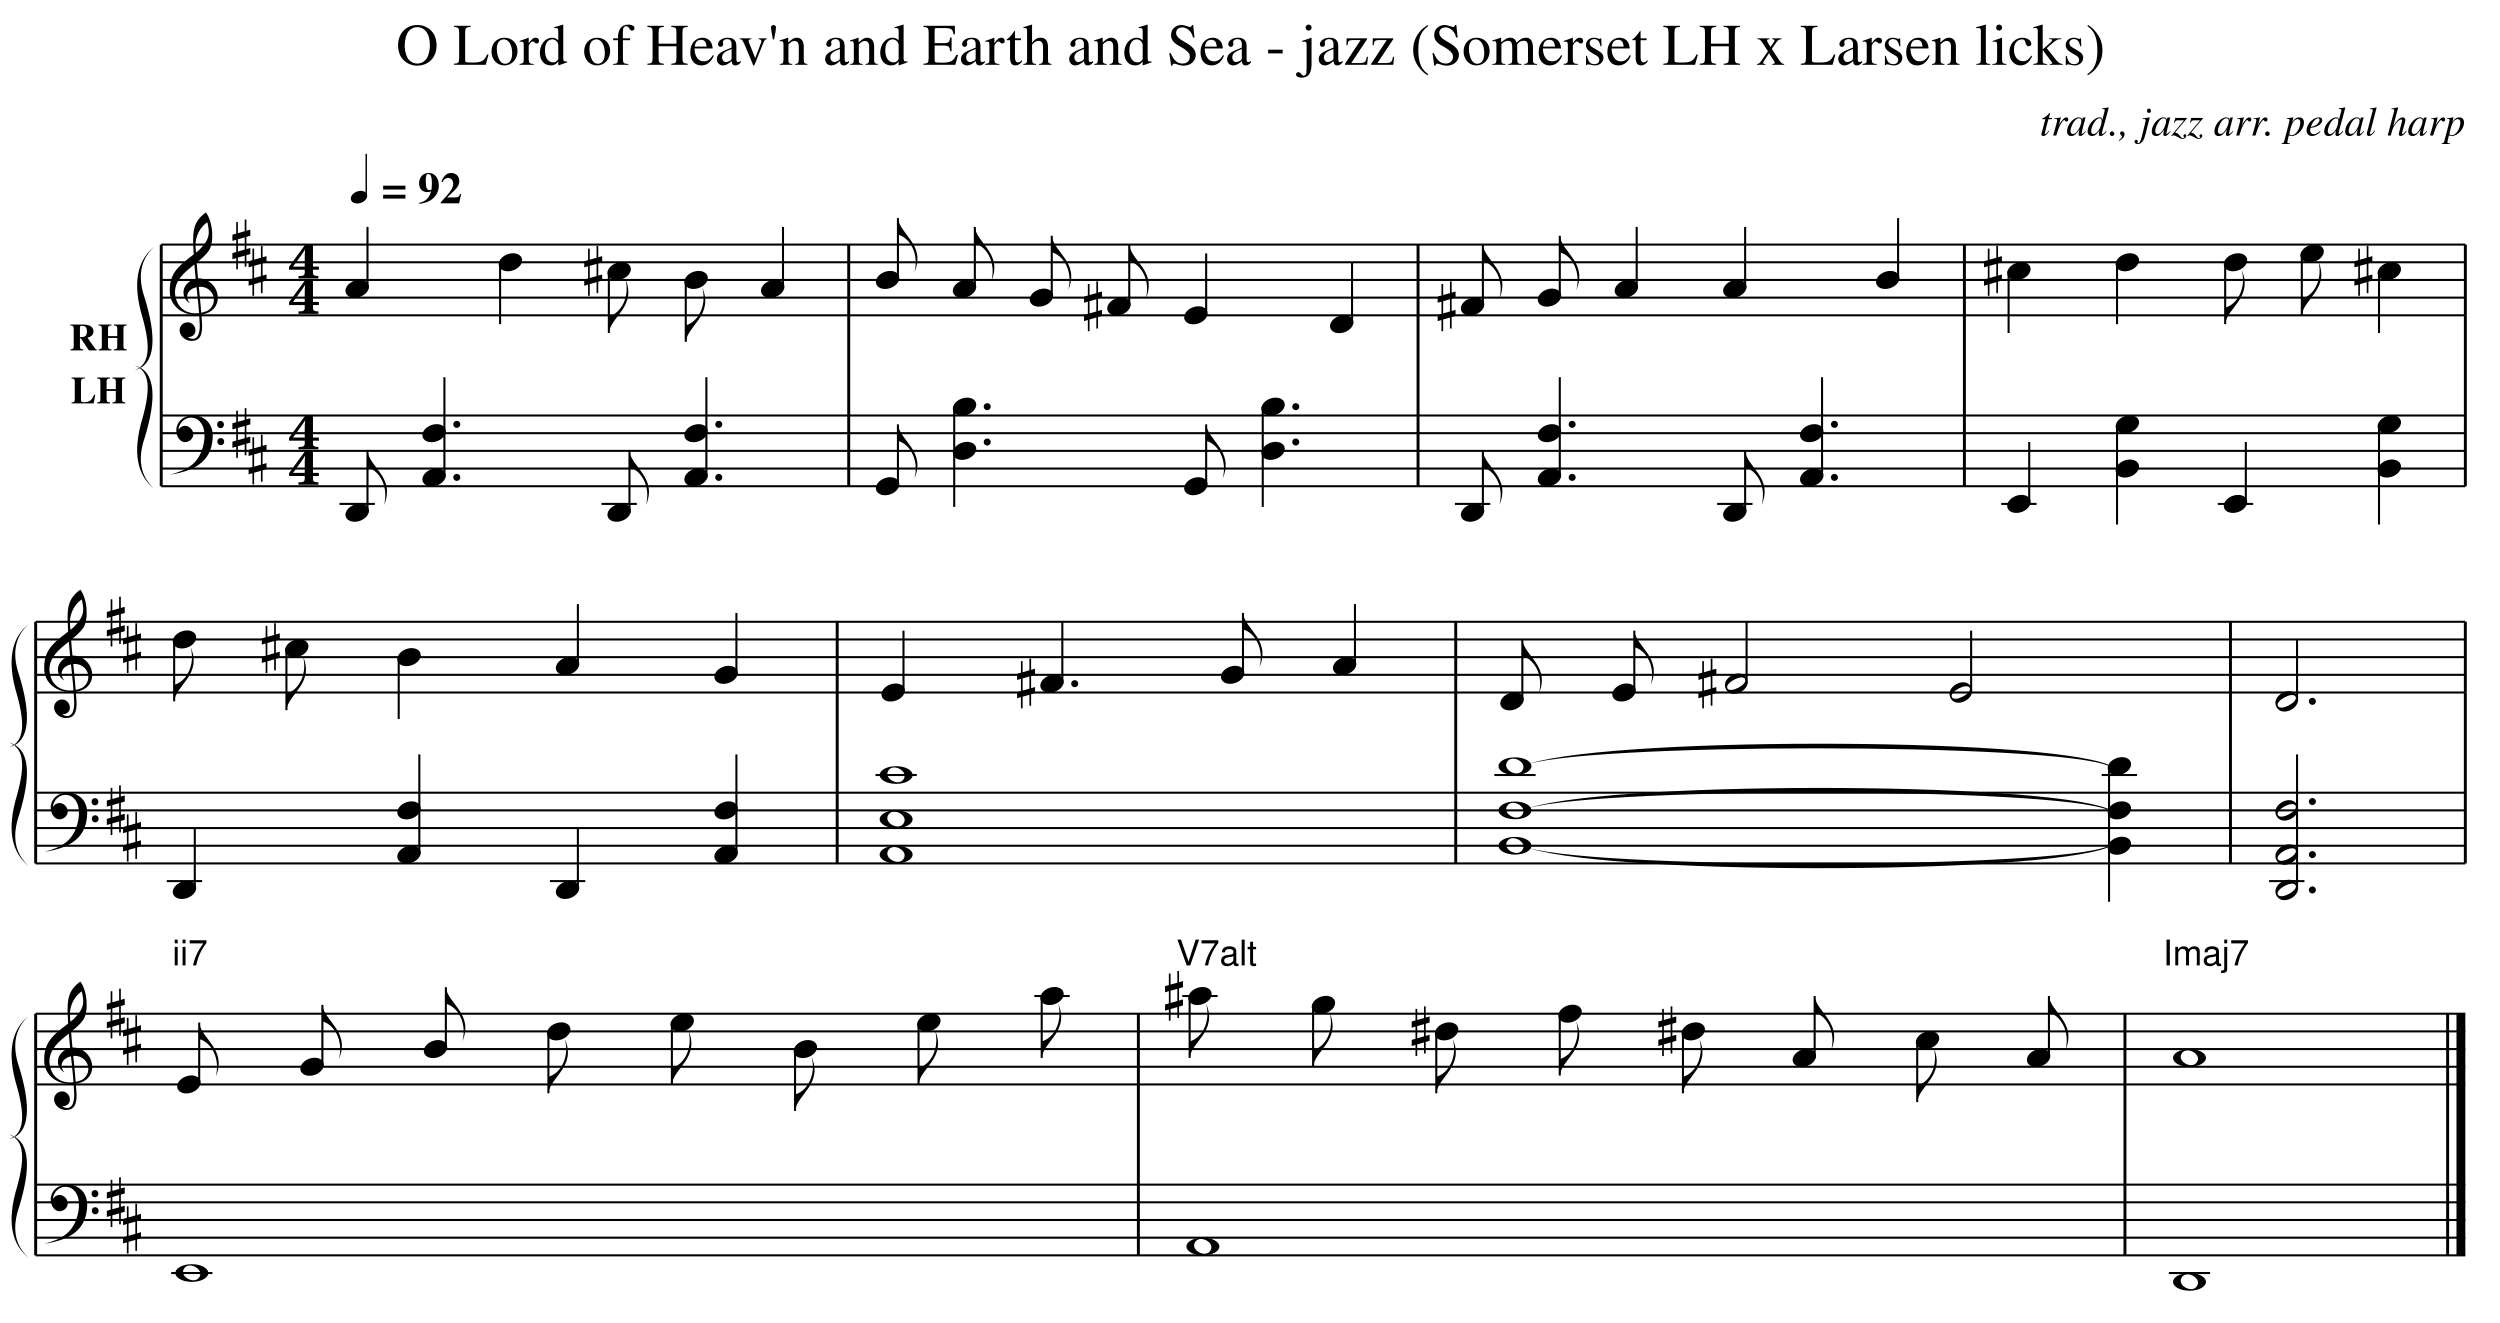
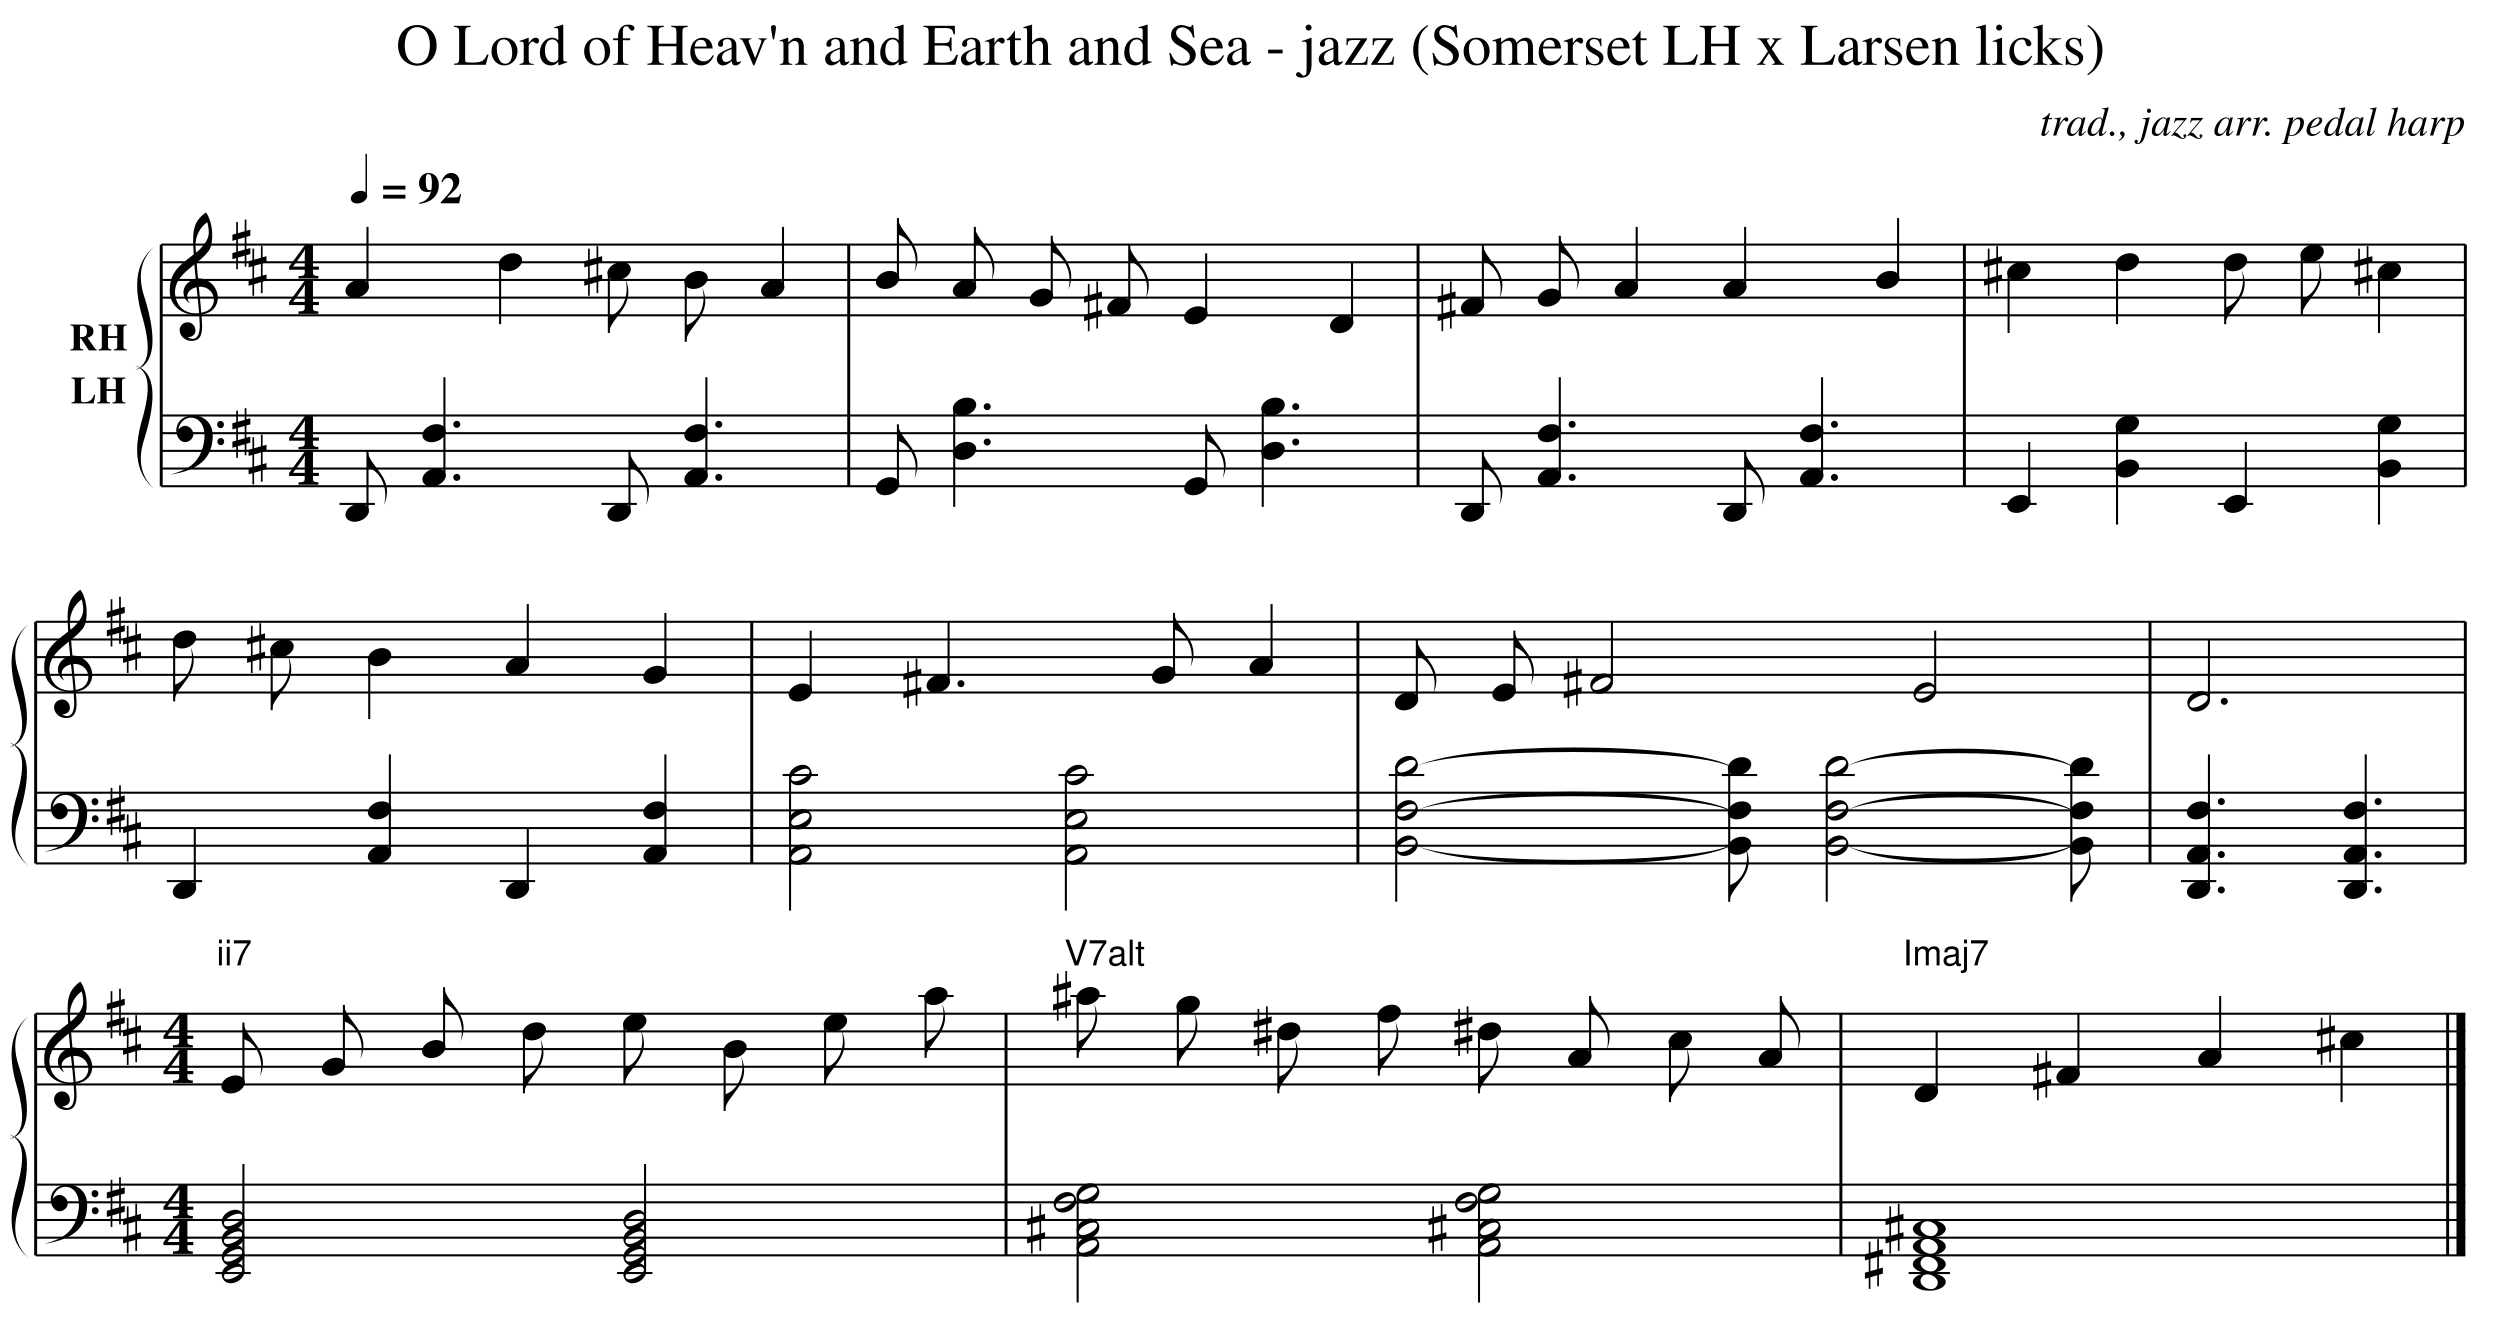
<svg xmlns="http://www.w3.org/2000/svg" xmlns:xlink="http://www.w3.org/1999/xlink" viewBox="0 0 701.60 371.17" version="1.1" color="black" width="701.60px" height="371.17px">
  <style type="text/css">
.fill {fill: currentColor}
.stroke {stroke: currentColor; fill: none}
text{white-space: pre}
</style>
  <g stroke-width="0.70" transform="scale(0.827)">

</g>
  <g stroke-width="0.70" transform="scale(0.827)" style="font:20.00px Times">
    <text x="424.40" y="22.00" text-anchor="middle">O Lord of Heav'n and Earth and Sea  -  jazz (Somerset LH x Larsen licks)</text>
  </g>
  <g stroke-width="0.70" transform="scale(0.827)" style="font:italic 14.00px Times">
    <text x="836.60" y="46.00" text-anchor="end">trad., jazz arr. pedal harp</text>
  </g>
  <g stroke-width="0.70" transform="scale(0.579)" style="font:italic 14.00px Times">
    <defs>
      <ellipse id="hd" rx="4.1" ry="2.9" transform="rotate(-20)" class="fill" />
    </defs>
    <use x="174.01" y="95.57" xlink:href="#hd" />
    <path d="M177.51 95.57v-21.00" class="stroke" />
  </g>
  <g stroke-width="0.70" transform="scale(0.827)" style="font:bold 15.00px Times">
    <text x="129.51" y="69.00">= 92</text>
  </g>
  <g stroke-width="0.70" transform="scale(0.827)" style="font:bold 13.00px Times">
    <text x="33.41" y="118.90" text-anchor="middle">RH</text>
    <text x="33.41" y="136.90" text-anchor="middle">LH</text>
    <path class="stroke" stroke-width="1" d="M54.71 165.00v-82.00" />
    <defs>
      <path id="brace" class="fill" d="m-2.5 101  c-4.5 -4.6 -7.5 -12.2 -4.4 -26.8  3.5 -14.3 3.2 -21.7 -2.1 -24.2  7.4 2.4 7.3 14.2 3.5 29.5  -2.7 9.5 -1.5 16.2 3 21.5  M-2.5 1c-4.5 4.6 -7.5 12.2 -4.4 26.8  c3.5 14.3 3.2 21.7 -2.1 24.2  7.4 -2.4 7.3 -14.2 3.5 -29.5  -2.7 -9.5 -1.5 -16.2 3 -21.5" />
    </defs>
    <g transform="translate(54.71,83.00) scale(1,0.82)">
      <use xlink:href="#brace" />
    </g>
    <path class="stroke" stroke-width="1" d="M288.01 107.00v-24.00" />
    <path class="stroke" stroke-width="1" d="M288.01 165.00v-58.00" />
    <path class="stroke" stroke-width="1" d="M481.21 107.00v-24.00" />
    <path class="stroke" stroke-width="1" d="M481.21 165.00v-58.00" />
    <path class="stroke" stroke-width="1" d="M666.61 107.00v-24.00" />
    <path class="stroke" stroke-width="1" d="M666.61 165.00v-58.00" />
    <path class="stroke" stroke-width="1" d="M836.61 107.00v-24.00" />
    <path class="stroke" stroke-width="1" d="M836.61 165.00v-58.00" />
    <path d="m54.71 107.00  h781.90  M54.71 101.00  h781.90  M54.71 95.00  h781.90  M54.71 89.00  h781.90  M54.71 83.00  h781.90  " class="stroke" />
    <path d="m54.71 165.00  h781.90  M54.71 159.00  h781.90  M54.71 153.00  h781.90  M54.71 147.00  h781.90  M54.71 141.00  h781.90  " class="stroke" />
    <defs>
      <path id="utclef" class="fill" d="m-50 -90  c-72 -41 -72 -158 52 -188  150 -10 220 188 90 256  -114 52 -275 0 -293 -136  -15 -181 93 -229 220 -334  88 -87 79 -133 62 -210  -51 33 -94 105 -89 186  17 267 36 374 49 574  6 96 -19 134 -77 135  -80 1 -126 -93 -61 -133  85 -41 133 101 31 105  23 17 92 37 90 -92  -10 -223 -39 -342 -50 -617  0 -90 0 -162 96 -232  56 72 63 230 22 289  -74 106 -257 168 -255 316  9 153 148 185 252 133  86 -65 29 -192 -80 -176  -71 12 -105 67 -59 124" />
      <use id="tclef" transform="translate(0,6) scale(0.045)" xlink:href="#utclef" />
    </defs>
    <use x="66.71" y="101.00" xlink:href="#tclef" />
    <defs>
      <path id="usharp" class="fill" d="  m136 -702  v890  h32  v-890  m128 840  h32  v-888  h-32  m-232 286  v116  l338 -96  v-116  m-338 442  v116  l338 -98  v-114" />
      <use id="sh0" transform="translate(-4,5) scale(0.018)" xlink:href="#usharp" />
    </defs>
    <use x="81.71" y="83.00" xlink:href="#sh0" />
    <use x="87.21" y="92.00" xlink:href="#sh0" />
    <g style="font:bold 16px serif" transform="translate(103.21,106.50) scale(1.2,1)">
      <text text-anchor="middle">4</text>
      <text y="-12" text-anchor="middle">4</text>
    </g>
    <use x="121.21" y="98.00" xlink:href="#hd" />
    <path d="M124.71 98.00v-21.00" class="stroke" />
    <use x="173.21" y="89.00" xlink:href="#hd" />
    <path d="M169.71 89.00v21.00" class="stroke" />
    <use x="210.11" y="92.00" xlink:href="#hd" />
    <use x="201.11" y="92.00" xlink:href="#sh0" />
    <path d="M206.61 92.00v21.00" class="stroke" />
    <path class="fill" d="M206.61 113.00c0.6 -5.6 9.6 -9 5.6 -18.4  1.6 6 -1.3 11.6 -5.6 12.8 " />
    <use x="236.21" y="95.00" xlink:href="#hd" />
    <path d="M232.71 95.00v21.00" class="stroke" />
    <path class="fill" d="M232.71 116.00c0.6 -5.6 9.6 -9 5.6 -18.4  1.6 6 -1.3 11.6 -5.6 12.8 " />
    <use x="262.21" y="98.00" xlink:href="#hd" />
    <path d="M265.71 98.00v-21.00" class="stroke" />
    <use x="301.21" y="95.00" xlink:href="#hd" />
    <path d="M304.71 95.00v-21.00" class="stroke" />
    <path class="fill" d="M304.71 74.00c0.6 5.6 9.6 9 5.6 18.4  1.6 -6 -1.3 -11.6 -5.6 -12.8 " />
    <use x="327.31" y="98.00" xlink:href="#hd" />
    <path d="M330.81 98.00v-21.00" class="stroke" />
    <path class="fill" d="M330.81 77.00c0.6 5.6 9.6 9 5.6 18.4  1.6 -6 -1.3 -11.6 -5.6 -12.8 " />
    <use x="353.41" y="101.00" xlink:href="#hd" />
    <path d="M356.91 101.00v-21.00" class="stroke" />
    <path class="fill" d="M356.91 80.00c0.6 5.6 9.6 9 5.6 18.4  1.6 -6 -1.3 -11.6 -5.6 -12.8 " />
    <use x="379.71" y="104.00" xlink:href="#hd" />
    <use x="370.71" y="104.00" xlink:href="#sh0" />
    <path d="M383.21 104.00v-21.00" class="stroke" />
    <path class="fill" d="M383.21 83.00c0.6 5.6 9.6 9 5.6 18.4  1.6 -6 -1.3 -11.6 -5.6 -12.8 " />
    <use x="405.81" y="107.00" xlink:href="#hd" />
    <path d="M409.31 107.00v-21.00" class="stroke" />
    <use x="455.31" y="110.00" xlink:href="#hd" />
    <path d="M458.81 110.00v-21.00" class="stroke" />
    <use x="499.71" y="104.00" xlink:href="#hd" />
    <use x="490.71" y="104.00" xlink:href="#sh0" />
    <path d="M503.21 104.00v-21.00" class="stroke" />
    <path class="fill" d="M503.21 83.00c0.6 5.6 9.6 9 5.6 18.4  1.6 -6 -1.3 -11.6 -5.6 -12.8 " />
    <use x="525.81" y="101.00" xlink:href="#hd" />
    <path d="M529.31 101.00v-21.00" class="stroke" />
    <path class="fill" d="M529.31 80.00c0.6 5.6 9.6 9 5.6 18.4  1.6 -6 -1.3 -11.6 -5.6 -12.8 " />
    <use x="551.91" y="98.00" xlink:href="#hd" />
    <path d="M555.41 98.00v-21.00" class="stroke" />
    <use x="588.71" y="98.00" xlink:href="#hd" />
    <path d="M592.21 98.00v-21.00" class="stroke" />
    <use x="640.61" y="95.00" xlink:href="#hd" />
    <path d="M644.11 95.00v-21.00" class="stroke" />
    <use x="685.11" y="92.00" xlink:href="#hd" />
    <use x="676.11" y="92.00" xlink:href="#sh0" />
    <path d="M681.61 92.00v21.00" class="stroke" />
    <use x="721.91" y="89.00" xlink:href="#hd" />
    <path d="M718.41 89.00v21.00" class="stroke" />
    <use x="758.61" y="89.00" xlink:href="#hd" />
    <path d="M755.11 89.00v21.00" class="stroke" />
    <path class="fill" d="M755.11 110.00c0.6 -5.6 9.6 -9 5.6 -18.4  1.6 6 -1.3 11.6 -5.6 12.8 " />
    <use x="784.61" y="86.00" xlink:href="#hd" />
    <path d="M781.11 86.00v21.00" class="stroke" />
    <path class="fill" d="M781.11 107.00c0.6 -5.6 9.6 -9 5.6 -18.4  1.6 6 -1.3 11.6 -5.6 12.8 " />
    <use x="810.81" y="92.00" xlink:href="#hd" />
    <use x="801.81" y="92.00" xlink:href="#sh0" />
    <path d="M807.31 92.00v21.00" class="stroke" />
    <defs>
      <path id="ubclef" class="fill" d="m-200 -87  c124 -35 222 -78 254 -236  43 -228 -167 -246 -192 -103  59 -80 157 22 92 78  -62 47 -115 -22 -106 -88  21 -141 270 -136 274 52  -1 175 -106 264 -322 297  m357 -250  c0 -36 51 -34 51 0  0 37 -51 36 -51 0  m-2 -129  c0 -36 51 -34 51 0  0 38 -51 37 -51 0" />
      <use id="bclef" transform="translate(0,18) scale(0.045)" xlink:href="#ubclef" />
    </defs>
    <use x="66.71" y="147.00" xlink:href="#bclef" />
    <use x="81.71" y="147.00" xlink:href="#sh0" />
    <use x="87.21" y="156.00" xlink:href="#sh0" />
    <g style="font:bold 16px serif" transform="translate(103.21,164.50) scale(1.2,1)">
      <text text-anchor="middle">4</text>
      <text y="-12" text-anchor="middle">4</text>
    </g>
    <defs>
      <path id="hl" class="stroke" d="m-6 0h12" />
    </defs>
    <use x="121.21" y="171.00" xlink:href="#hl" />
    <use x="121.21" y="174.00" xlink:href="#hd" />
    <path d="M124.71 174.00v-21.00" class="stroke" />
    <path class="fill" d="M124.71 153.00c0.6 5.6 9.6 9 5.6 18.4  1.6 -6 -1.3 -11.6 -5.6 -12.8 " />
    <use x="147.31" y="162.00" xlink:href="#hd" />
    <circle class="fill" cx="155.01" cy="162.00" r="1.2" />
    <path d="M150.81 162.00v-34.00" class="stroke" />
    <use x="147.31" y="147.00" xlink:href="#hd" />
    <circle class="fill" cx="155.01" cy="144.00" r="1.2" />
    <use x="210.11" y="171.00" xlink:href="#hl" />
    <use x="210.11" y="174.00" xlink:href="#hd" />
    <path d="M213.61 174.00v-21.00" class="stroke" />
    <path class="fill" d="M213.61 153.00c0.6 5.6 9.6 9 5.6 18.4  1.6 -6 -1.3 -11.6 -5.6 -12.8 " />
    <use x="236.21" y="162.00" xlink:href="#hd" />
    <circle class="fill" cx="243.91" cy="162.00" r="1.2" />
    <path d="M239.71 162.00v-34.00" class="stroke" />
    <use x="236.21" y="147.00" xlink:href="#hd" />
    <circle class="fill" cx="243.91" cy="144.00" r="1.2" />
    <use x="301.21" y="165.00" xlink:href="#hd" />
    <path d="M304.71 165.00v-21.00" class="stroke" />
    <path class="fill" d="M304.71 144.00c0.6 5.6 9.6 9 5.6 18.4  1.6 -6 -1.3 -11.6 -5.6 -12.8 " />
    <use x="327.31" y="138.00" xlink:href="#hd" />
    <circle class="fill" cx="335.01" cy="138.00" r="1.2" />
    <path d="M323.81 138.00v34.00" class="stroke" />
    <use x="327.31" y="153.00" xlink:href="#hd" />
    <circle class="fill" cx="335.01" cy="150.00" r="1.2" />
    <use x="405.81" y="165.00" xlink:href="#hd" />
    <path d="M409.31 165.00v-21.00" class="stroke" />
    <path class="fill" d="M409.31 144.00c0.6 5.6 9.6 9 5.6 18.4  1.6 -6 -1.3 -11.6 -5.6 -12.8 " />
    <use x="432.01" y="138.00" xlink:href="#hd" />
    <circle class="fill" cx="439.71" cy="138.00" r="1.2" />
    <path d="M428.51 138.00v34.00" class="stroke" />
    <use x="432.01" y="153.00" xlink:href="#hd" />
    <circle class="fill" cx="439.71" cy="150.00" r="1.2" />
    <use x="499.71" y="171.00" xlink:href="#hl" />
    <use x="499.71" y="174.00" xlink:href="#hd" />
    <path d="M503.21 174.00v-21.00" class="stroke" />
    <path class="fill" d="M503.21 153.00c0.6 5.6 9.6 9 5.6 18.4  1.6 -6 -1.3 -11.6 -5.6 -12.8 " />
    <use x="525.81" y="162.00" xlink:href="#hd" />
    <circle class="fill" cx="533.51" cy="162.00" r="1.2" />
    <path d="M529.31 162.00v-34.00" class="stroke" />
    <use x="525.81" y="147.00" xlink:href="#hd" />
    <circle class="fill" cx="533.51" cy="144.00" r="1.2" />
    <use x="588.71" y="171.00" xlink:href="#hl" />
    <use x="588.71" y="174.00" xlink:href="#hd" />
    <path d="M592.21 174.00v-21.00" class="stroke" />
    <path class="fill" d="M592.21 153.00c0.6 5.6 9.6 9 5.6 18.4  1.6 -6 -1.3 -11.6 -5.6 -12.8 " />
    <use x="614.81" y="162.00" xlink:href="#hd" />
    <circle class="fill" cx="622.51" cy="162.00" r="1.2" />
    <path d="M618.31 162.00v-34.00" class="stroke" />
    <use x="614.81" y="147.00" xlink:href="#hd" />
    <circle class="fill" cx="622.51" cy="144.00" r="1.2" />
    <use x="685.11" y="171.00" xlink:href="#hl" />
    <use x="685.11" y="171.00" xlink:href="#hd" />
    <path d="M688.61 171.00v-21.00" class="stroke" />
    <use x="721.91" y="144.00" xlink:href="#hd" />
    <path d="M718.41 144.00v34.00" class="stroke" />
    <use x="721.91" y="159.00" xlink:href="#hd" />
    <use x="758.61" y="171.00" xlink:href="#hl" />
    <use x="758.61" y="171.00" xlink:href="#hd" />
    <path d="M762.11 171.00v-21.00" class="stroke" />
    <use x="810.81" y="144.00" xlink:href="#hd" />
    <path d="M807.31 144.00v34.00" class="stroke" />
    <use x="810.81" y="159.00" xlink:href="#hd" />
  </g>
  <g stroke-width="0.70" transform="scale(0.827)" style="font:bold 13.00px Times">
    <path class="stroke" stroke-width="1" d="M12.10 293.00v-82.00" />
    <g transform="translate(12.10,211.00) scale(1,0.82)">
      <use xlink:href="#brace" />
    </g>
-     <path class="stroke" stroke-width="1" d="M284.10 235.00v-24.00" />
-     <path class="stroke" stroke-width="1" d="M284.10 293.00v-58.00" />
-     <path class="stroke" stroke-width="1" d="M494.00 235.00v-24.00" />
-     <path class="stroke" stroke-width="1" d="M494.00 293.00v-58.00" />
-     <path class="stroke" stroke-width="1" d="M756.90 235.00v-24.00" />
-     <path class="stroke" stroke-width="1" d="M756.90 293.00v-58.00" />
+     <path class="stroke" stroke-width="1" d="M255.10 235.00v-24.00" />
+     <path class="stroke" stroke-width="1" d="M255.10 293.00v-58.00" />
+     <path class="stroke" stroke-width="1" d="M460.80 235.00v-24.00" />
+     <path class="stroke" stroke-width="1" d="M460.80 293.00v-58.00" />
+     <path class="stroke" stroke-width="1" d="M729.60 235.00v-24.00" />
+     <path class="stroke" stroke-width="1" d="M729.60 293.00v-58.00" />
    <path class="stroke" stroke-width="1" d="M836.60 235.00v-24.00" />
    <path class="stroke" stroke-width="1" d="M836.60 293.00v-58.00" />
    <path d="m12.10 235.00  h824.50  M12.10 229.00  h824.50  M12.10 223.00  h824.50  M12.10 217.00  h824.50  M12.10 211.00  h824.50  " class="stroke" />
    <path d="m12.10 293.00  h824.50  M12.10 287.00  h824.50  M12.10 281.00  h824.50  M12.10 275.00  h824.50  M12.10 269.00  h824.50  " class="stroke" />
    <use x="24.10" y="229.00" xlink:href="#tclef" />
    <use x="39.10" y="211.00" xlink:href="#sh0" />
    <use x="44.60" y="220.00" xlink:href="#sh0" />
    <use x="62.60" y="217.00" xlink:href="#hd" />
    <path d="M59.10 217.00v21.00" class="stroke" />
    <path class="fill" d="M59.10 238.00c0.6 -5.6 9.6 -9 5.6 -18.4  1.6 6 -1.3 11.6 -5.6 12.8 " />
-     <use x="100.70" y="220.00" xlink:href="#hd" />
-     <use x="91.70" y="220.00" xlink:href="#sh0" />
-     <path d="M97.20 220.00v21.00" class="stroke" />
-     <path class="fill" d="M97.20 241.00c0.6 -5.6 9.6 -9 5.6 -18.4  1.6 6 -1.3 11.6 -5.6 12.8 " />
-     <use x="138.80" y="223.00" xlink:href="#hd" />
-     <path d="M135.30 223.00v21.00" class="stroke" />
-     <use x="192.60" y="226.00" xlink:href="#hd" />
-     <path d="M196.10 226.00v-21.00" class="stroke" />
-     <use x="246.40" y="229.00" xlink:href="#hd" />
-     <path d="M249.90 229.00v-21.00" class="stroke" />
-     <use x="303.10" y="235.00" xlink:href="#hd" />
-     <path d="M306.60 235.00v-21.00" class="stroke" />
-     <use x="357.00" y="232.00" xlink:href="#hd" />
-     <circle class="fill" cx="364.70" cy="232.00" r="1.2" />
-     <use x="348.00" y="232.00" xlink:href="#sh0" />
-     <path d="M360.50 232.00v-21.00" class="stroke" />
-     <use x="418.30" y="229.00" xlink:href="#hd" />
-     <path d="M421.80 229.00v-21.00" class="stroke" />
-     <path class="fill" d="M421.80 208.00c0.6 5.6 9.6 9 5.6 18.4  1.6 -6 -1.3 -11.6 -5.6 -12.8 " />
-     <use x="456.30" y="226.00" xlink:href="#hd" />
-     <path d="M459.80 226.00v-21.00" class="stroke" />
-     <use x="513.10" y="238.00" xlink:href="#hd" />
-     <path d="M516.60 238.00v-21.00" class="stroke" />
-     <path class="fill" d="M516.60 217.00c0.6 5.6 9.6 9 5.6 18.4  1.6 -6 -1.3 -11.6 -5.6 -12.8 " />
-     <use x="551.10" y="235.00" xlink:href="#hd" />
-     <path d="M554.60 235.00v-21.00" class="stroke" />
-     <path class="fill" d="M554.60 214.00c0.6 5.6 9.6 9 5.6 18.4  1.6 -6 -1.3 -11.6 -5.6 -12.8 " />
+     <use x="95.70" y="220.00" xlink:href="#hd" />
+     <use x="86.70" y="220.00" xlink:href="#sh0" />
+     <path d="M92.20 220.00v21.00" class="stroke" />
+     <path class="fill" d="M92.20 241.00c0.6 -5.6 9.6 -9 5.6 -18.4  1.6 6 -1.3 11.6 -5.6 12.8 " />
+     <use x="128.80" y="223.00" xlink:href="#hd" />
+     <path d="M125.30 223.00v21.00" class="stroke" />
+     <use x="175.60" y="226.00" xlink:href="#hd" />
+     <path d="M179.10 226.00v-21.00" class="stroke" />
+     <use x="222.30" y="229.00" xlink:href="#hd" />
+     <path d="M225.80 229.00v-21.00" class="stroke" />
+     <use x="271.60" y="235.00" xlink:href="#hd" />
+     <path d="M275.10 235.00v-21.00" class="stroke" />
+     <use x="318.40" y="232.00" xlink:href="#hd" />
+     <circle class="fill" cx="326.10" cy="232.00" r="1.2" />
+     <use x="309.40" y="232.00" xlink:href="#sh0" />
+     <path d="M321.90 232.00v-21.00" class="stroke" />
+     <use x="394.90" y="229.00" xlink:href="#hd" />
+     <path d="M398.40 229.00v-21.00" class="stroke" />
+     <path class="fill" d="M398.40 208.00c0.6 5.6 9.6 9 5.6 18.4  1.6 -6 -1.3 -11.6 -5.6 -12.8 " />
+     <use x="428.00" y="226.00" xlink:href="#hd" />
+     <path d="M431.50 226.00v-21.00" class="stroke" />
+     <use x="477.30" y="238.00" xlink:href="#hd" />
+     <path d="M480.80 238.00v-21.00" class="stroke" />
+     <path class="fill" d="M480.80 217.00c0.6 5.6 9.6 9 5.6 18.4  1.6 -6 -1.3 -11.6 -5.6 -12.8 " />
+     <use x="510.40" y="235.00" xlink:href="#hd" />
+     <path d="M513.90 235.00v-21.00" class="stroke" />
+     <path class="fill" d="M513.90 214.00c0.6 5.6 9.6 9 5.6 18.4  1.6 -6 -1.3 -11.6 -5.6 -12.8 " />
    <defs>
      <path id="Hd" class="fill" d="m3 -1.6  c-1 -1.8 -7 1.4 -6 3.2  1 1.8 7 -1.4 6 -3.2  m0.5 -0.3  c2 3.8 -5 7.6 -7 3.8  -2 -3.8 5 -7.6 7 -3.8" />
    </defs>
-     <use x="589.20" y="232.00" xlink:href="#Hd" />
-     <use x="579.20" y="232.00" xlink:href="#sh0" />
-     <path d="M592.70 232.00v-21.00" class="stroke" />
-     <use x="665.40" y="235.00" xlink:href="#Hd" />
-     <path d="M668.90 235.00v-21.00" class="stroke" />
-     <use x="776.00" y="238.00" xlink:href="#Hd" />
-     <circle class="fill" cx="784.70" cy="238.00" r="1.2" />
-     <path d="M779.50 238.00v-21.00" class="stroke" />
+     <use x="543.50" y="232.00" xlink:href="#Hd" />
+     <use x="533.50" y="232.00" xlink:href="#sh0" />
+     <path d="M547.00 232.00v-21.00" class="stroke" />
+     <use x="653.20" y="235.00" xlink:href="#Hd" />
+     <path d="M656.70 235.00v-21.00" class="stroke" />
+     <use x="746.10" y="238.00" xlink:href="#Hd" />
+     <circle class="fill" cx="754.80" cy="238.00" r="1.2" />
+     <path d="M749.60 238.00v-21.00" class="stroke" />
    <use x="24.10" y="275.00" xlink:href="#bclef" />
    <use x="39.10" y="275.00" xlink:href="#sh0" />
    <use x="44.60" y="284.00" xlink:href="#sh0" />
    <use x="62.60" y="299.00" xlink:href="#hl" />
    <use x="62.60" y="302.00" xlink:href="#hd" />
    <path d="M66.10 302.00v-21.00" class="stroke" />
-     <use x="138.80" y="290.00" xlink:href="#hd" />
-     <path d="M142.30 290.00v-34.00" class="stroke" />
-     <use x="138.80" y="275.00" xlink:href="#hd" />
-     <use x="192.60" y="299.00" xlink:href="#hl" />
-     <use x="192.60" y="302.00" xlink:href="#hd" />
-     <path d="M196.10 302.00v-21.00" class="stroke" />
-     <use x="246.40" y="290.00" xlink:href="#hd" />
-     <path d="M249.90 290.00v-34.00" class="stroke" />
-     <use x="246.40" y="275.00" xlink:href="#hd" />
-     <defs>
-       <path id="hl1" class="stroke" d="m-7 0h14" />
-     </defs>
-     <use x="304.10" y="263.00" xlink:href="#hl1" />
-     <defs>
-       <path id="HD" class="fill" d="m-2.7 -1.4  c1.5 -2.8 6.9 0 5.3 2.7  -1.5 2.8 -6.9 0 -5.3 -2.7  m8.3 1.4  c0 -1.5 -2.2 -3 -5.6 -3  -3.4 0 -5.6 1.5 -5.6 3  0 1.5 2.2 3 5.6 3  3.4 0 5.6 -1.5 5.6 -3" />
-     </defs>
-     <use x="304.10" y="263.00" xlink:href="#HD" />
-     <use x="304.10" y="290.00" xlink:href="#HD" />
-     <use x="304.10" y="278.00" xlink:href="#HD" />
-     <use x="514.10" y="263.00" xlink:href="#hl1" />
-     <use x="514.10" y="260.00" xlink:href="#HD" />
-     <use x="514.10" y="287.00" xlink:href="#HD" />
-     <use x="514.10" y="275.00" xlink:href="#HD" />
-     <use x="719.20" y="263.00" xlink:href="#hl" />
-     <use x="719.20" y="260.00" xlink:href="#hd" />
-     <path d="M715.70 260.00v46.00" class="stroke" />
-     <use x="719.20" y="287.00" xlink:href="#hd" />
-     <use x="719.20" y="275.00" xlink:href="#hd" />
-     <use x="776.00" y="299.00" xlink:href="#hl" />
-     <use x="776.00" y="302.00" xlink:href="#Hd" />
-     <circle class="fill" cx="784.70" cy="302.00" r="1.2" />
-     <path d="M779.50 302.00v-46.00" class="stroke" />
-     <use x="776.00" y="290.00" xlink:href="#Hd" />
-     <circle class="fill" cx="784.70" cy="290.00" r="1.2" />
-     <use x="776.00" y="275.00" xlink:href="#Hd" />
-     <circle class="fill" cx="784.70" cy="272.00" r="1.2" />
-     <path class="fill" d="M516.60 287.00c17.10 8.08 182.06 8.08 199.17 -0.00  v0.40c-23.08 9.69 -176.09 9.69 -199.17 -0.40" />
-     <path class="fill" d="M516.60 275.00c17.10 -8.08 182.06 -8.08 199.17 -0.00  v-0.40c-23.08 -9.69 -176.09 -9.69 -199.17 0.40" />
-     <path class="fill" d="M516.60 260.00c17.10 -8.08 182.06 -8.08 199.17 -0.00  v-0.40c-23.08 -9.69 -176.09 -9.69 -199.17 0.40" />
+     <use x="128.80" y="290.00" xlink:href="#hd" />
+     <path d="M132.30 290.00v-34.00" class="stroke" />
+     <use x="128.80" y="275.00" xlink:href="#hd" />
+     <use x="175.60" y="299.00" xlink:href="#hl" />
+     <use x="175.60" y="302.00" xlink:href="#hd" />
+     <path d="M179.10 302.00v-21.00" class="stroke" />
+     <use x="222.30" y="290.00" xlink:href="#hd" />
+     <path d="M225.80 290.00v-34.00" class="stroke" />
+     <use x="222.30" y="275.00" xlink:href="#hd" />
+     <use x="271.60" y="263.00" xlink:href="#hl" />
+     <use x="271.60" y="263.00" xlink:href="#Hd" />
+     <path d="M268.10 263.00v46.00" class="stroke" />
+     <use x="271.60" y="290.00" xlink:href="#Hd" />
+     <use x="271.60" y="278.00" xlink:href="#Hd" />
+     <use x="365.20" y="263.00" xlink:href="#hl" />
+     <use x="365.20" y="263.00" xlink:href="#Hd" />
+     <path d="M361.70 263.00v46.00" class="stroke" />
+     <use x="365.20" y="290.00" xlink:href="#Hd" />
+     <use x="365.20" y="278.00" xlink:href="#Hd" />
+     <use x="477.30" y="263.00" xlink:href="#hl" />
+     <use x="477.30" y="260.00" xlink:href="#Hd" />
+     <path d="M473.80 260.00v46.00" class="stroke" />
+     <use x="477.30" y="287.00" xlink:href="#Hd" />
+     <use x="477.30" y="275.00" xlink:href="#Hd" />
+     <use x="590.30" y="263.00" xlink:href="#hl" />
+     <use x="590.30" y="260.00" xlink:href="#hd" />
+     <path d="M586.80 260.00v46.00" class="stroke" />
+     <path class="fill" d="M586.80 306.00c0.6 -5.6 9.6 -9 5.6 -18.4  1.6 6 -1.3 11.6 -5.6 12.8 " />
+     <use x="590.30" y="287.00" xlink:href="#hd" />
+     <use x="590.30" y="275.00" xlink:href="#hd" />
+     <use x="623.40" y="263.00" xlink:href="#hl" />
+     <use x="623.40" y="260.00" xlink:href="#Hd" />
+     <path d="M619.90 260.00v46.00" class="stroke" />
+     <use x="623.40" y="287.00" xlink:href="#Hd" />
+     <use x="623.40" y="275.00" xlink:href="#Hd" />
+     <use x="706.40" y="263.00" xlink:href="#hl" />
+     <use x="706.40" y="260.00" xlink:href="#hd" />
+     <path d="M702.90 260.00v46.00" class="stroke" />
+     <path class="fill" d="M702.90 306.00c0.6 -5.6 9.6 -9 5.6 -18.4  1.6 6 -1.3 11.6 -5.6 12.8 " />
+     <use x="706.40" y="287.00" xlink:href="#hd" />
+     <use x="706.40" y="275.00" xlink:href="#hd" />
+     <use x="746.10" y="299.00" xlink:href="#hl" />
+     <use x="746.10" y="302.00" xlink:href="#hd" />
+     <circle class="fill" cx="753.80" cy="302.00" r="1.2" />
+     <path d="M749.60 302.00v-46.00" class="stroke" />
+     <use x="746.10" y="290.00" xlink:href="#hd" />
+     <circle class="fill" cx="753.80" cy="290.00" r="1.2" />
+     <use x="746.10" y="275.00" xlink:href="#hd" />
+     <circle class="fill" cx="753.80" cy="272.00" r="1.2" />
+     <use x="799.30" y="299.00" xlink:href="#hl" />
+     <use x="799.30" y="302.00" xlink:href="#hd" />
+     <circle class="fill" cx="807.00" cy="302.00" r="1.2" />
+     <path d="M802.80 302.00v-46.00" class="stroke" />
+     <use x="799.30" y="290.00" xlink:href="#hd" />
+     <circle class="fill" cx="807.00" cy="290.00" r="1.2" />
+     <use x="799.30" y="275.00" xlink:href="#hd" />
+     <circle class="fill" cx="807.00" cy="272.00" r="1.2" />
+     <path class="fill" d="M480.80 287.00c13.54 6.41 92.41 6.41 105.96 -0.00  v0.31c-16.72 8.10 -89.23 8.10 -105.96 -0.31" />
+     <path class="fill" d="M480.80 275.00c13.54 -6.41 92.41 -6.41 105.96 -0.00  v-0.31c-16.72 -8.10 -89.23 -8.10 -105.96 0.31" />
+     <path class="fill" d="M480.80 260.00c13.54 -6.41 92.41 -6.41 105.96 -0.00  v-0.31c-16.72 -8.10 -89.23 -8.10 -105.96 0.31" />
+     <path class="fill" d="M626.90 287.00c10.74 5.87 65.28 5.87 76.03 -0.00  v0.28c-13.02 7.59 -63.00 7.59 -76.03 -0.28" />
+     <path class="fill" d="M626.90 275.00c10.74 -5.87 65.28 -5.87 76.03 -0.00  v-0.28c-13.02 -7.59 -63.00 -7.59 -76.03 0.28" />
+     <path class="fill" d="M626.90 260.00c10.74 -5.87 65.28 -5.87 76.03 -0.00  v-0.28c-13.02 -7.59 -63.00 -7.59 -76.03 0.28" />
  </g>
  <g stroke-width="0.70" transform="scale(0.827)" style="font:bold 13.00px Times">
    <path class="stroke" stroke-width="1" d="M12.10 426.00v-82.00" />
    <g transform="translate(12.10,344.00) scale(1,0.82)">
      <use xlink:href="#brace" />
    </g>
-     <path class="stroke" stroke-width="1" d="M386.30 368.00v-24.00" />
-     <path class="stroke" stroke-width="1" d="M386.30 426.00v-58.00" />
-     <path class="stroke" stroke-width="1" d="M721.10 368.00v-24.00" />
-     <path class="stroke" stroke-width="1" d="M721.10 426.00v-58.00" />
+     <path class="stroke" stroke-width="1" d="M341.40 368.00v-24.00" />
+     <path class="stroke" stroke-width="1" d="M341.40 426.00v-58.00" />
+     <path class="stroke" stroke-width="1" d="M624.70 368.00v-24.00" />
+     <path class="stroke" stroke-width="1" d="M624.70 426.00v-58.00" />
    <path class="stroke" stroke-width="3" d="M835.10 368.00v-24.00" />
    <path class="stroke" stroke-width="1" d="M830.60 368.00v-24.00" />
    <path class="stroke" stroke-width="3" d="M835.10 426.00v-58.00" />
    <path class="stroke" stroke-width="1" d="M830.60 426.00v-58.00" />
    <path d="m12.10 368.00  h824.50  M12.10 362.00  h824.50  M12.10 356.00  h824.50  M12.10 350.00  h824.50  M12.10 344.00  h824.50  " class="stroke" />
    <path d="m12.10 426.00  h824.50  M12.10 420.00  h824.50  M12.10 414.00  h824.50  M12.10 408.00  h824.50  M12.10 402.00  h824.50  " class="stroke" />
  </g>
  <g stroke-width="0.70" transform="scale(0.827)" style="font:12.00px Helvetica">
-     <text x="58.50" y="327.60">ii7</text>
-     <text x="399.20" y="327.60">V7alt</text>
-     <text x="734.00" y="327.60">Imaj7</text>
+     <text x="73.50" y="327.60">ii7</text>
+     <text x="361.20" y="327.60">V7alt</text>
+     <text x="645.70" y="327.60">Imaj7</text>
    <use x="24.10" y="362.00" xlink:href="#tclef" />
    <use x="39.10" y="344.00" xlink:href="#sh0" />
    <use x="44.60" y="353.00" xlink:href="#sh0" />
-     <use x="64.10" y="368.00" xlink:href="#hd" />
-     <path d="M67.60 368.00v-21.00" class="stroke" />
-     <path class="fill" d="M67.60 347.00c0.6 5.6 9.6 9 5.6 18.4  1.6 -6 -1.3 -11.6 -5.6 -12.8 " />
-     <use x="105.90" y="362.00" xlink:href="#hd" />
-     <path d="M109.40 362.00v-21.00" class="stroke" />
-     <path class="fill" d="M109.40 341.00c0.6 5.6 9.6 9 5.6 18.4  1.6 -6 -1.3 -11.6 -5.6 -12.8 " />
-     <use x="147.80" y="356.00" xlink:href="#hd" />
-     <path d="M151.30 356.00v-21.00" class="stroke" />
-     <path class="fill" d="M151.30 335.00c0.6 5.6 9.6 9 5.6 18.4  1.6 -6 -1.3 -11.6 -5.6 -12.8 " />
-     <use x="189.60" y="350.00" xlink:href="#hd" />
-     <path d="M186.10 350.00v21.00" class="stroke" />
-     <path class="fill" d="M186.10 371.00c0.6 -5.6 9.6 -9 5.6 -18.4  1.6 6 -1.3 11.6 -5.6 12.8 " />
-     <use x="231.50" y="347.00" xlink:href="#hd" />
-     <path d="M228.00 347.00v21.00" class="stroke" />
-     <path class="fill" d="M228.00 368.00c0.6 -5.6 9.6 -9 5.6 -18.4  1.6 6 -1.3 11.6 -5.6 12.8 " />
-     <use x="273.30" y="356.00" xlink:href="#hd" />
-     <path d="M269.80 356.00v21.00" class="stroke" />
-     <path class="fill" d="M269.80 377.00c0.6 -5.6 9.6 -9 5.6 -18.4  1.6 6 -1.3 11.6 -5.6 12.8 " />
-     <use x="315.20" y="347.00" xlink:href="#hd" />
-     <path d="M311.70 347.00v21.00" class="stroke" />
-     <path class="fill" d="M311.70 368.00c0.6 -5.6 9.6 -9 5.6 -18.4  1.6 6 -1.3 11.6 -5.6 12.8 " />
-     <use x="357.00" y="338.00" xlink:href="#hl" />
-     <use x="357.00" y="338.00" xlink:href="#hd" />
-     <path d="M353.50 338.00v21.00" class="stroke" />
-     <path class="fill" d="M353.50 359.00c0.6 -5.6 9.6 -9 5.6 -18.4  1.6 6 -1.3 11.6 -5.6 12.8 " />
-     <use x="407.20" y="338.00" xlink:href="#hl" />
-     <use x="407.20" y="338.00" xlink:href="#hd" />
-     <use x="398.20" y="338.00" xlink:href="#sh0" />
-     <path d="M403.70 338.00v21.00" class="stroke" />
-     <path class="fill" d="M403.70 359.00c0.6 -5.6 9.6 -9 5.6 -18.4  1.6 6 -1.3 11.6 -5.6 12.8 " />
-     <use x="449.10" y="341.00" xlink:href="#hd" />
-     <path d="M445.60 341.00v21.00" class="stroke" />
-     <path class="fill" d="M445.60 362.00c0.6 -5.6 9.6 -9 5.6 -18.4  1.6 6 -1.3 11.6 -5.6 12.8 " />
-     <use x="490.90" y="350.00" xlink:href="#hd" />
-     <use x="481.90" y="350.00" xlink:href="#sh0" />
-     <path d="M487.40 350.00v21.00" class="stroke" />
-     <path class="fill" d="M487.40 371.00c0.6 -5.6 9.6 -9 5.6 -18.4  1.6 6 -1.3 11.6 -5.6 12.8 " />
-     <use x="532.80" y="344.00" xlink:href="#hd" />
-     <path d="M529.30 344.00v21.00" class="stroke" />
-     <path class="fill" d="M529.30 365.00c0.6 -5.6 9.6 -9 5.6 -18.4  1.6 6 -1.3 11.6 -5.6 12.8 " />
-     <use x="574.60" y="350.00" xlink:href="#hd" />
-     <use x="565.60" y="350.00" xlink:href="#sh0" />
-     <path d="M571.10 350.00v21.00" class="stroke" />
-     <path class="fill" d="M571.10 371.00c0.6 -5.6 9.6 -9 5.6 -18.4  1.6 6 -1.3 11.6 -5.6 12.8 " />
-     <use x="612.30" y="359.00" xlink:href="#hd" />
-     <path d="M615.80 359.00v-21.00" class="stroke" />
-     <path class="fill" d="M615.80 338.00c0.6 5.6 9.6 9 5.6 18.4  1.6 -6 -1.3 -11.6 -5.6 -12.8 " />
-     <use x="654.10" y="353.00" xlink:href="#hd" />
-     <path d="M650.60 353.00v21.00" class="stroke" />
-     <path class="fill" d="M650.60 374.00c0.6 -5.6 9.6 -9 5.6 -18.4  1.6 6 -1.3 11.6 -5.6 12.8 " />
-     <use x="691.80" y="359.00" xlink:href="#hd" />
-     <path d="M695.30 359.00v-21.00" class="stroke" />
-     <path class="fill" d="M695.30 338.00c0.6 5.6 9.6 9 5.6 18.4  1.6 -6 -1.3 -11.6 -5.6 -12.8 " />
-     <use x="743.00" y="359.00" xlink:href="#HD" />
+     <g style="font:bold 16px serif" transform="translate(60.60,367.50) scale(1.2,1)">
+       <text text-anchor="middle">4</text>
+       <text y="-12" text-anchor="middle">4</text>
+     </g>
+     <use x="79.10" y="368.00" xlink:href="#hd" />
+     <path d="M82.60 368.00v-21.00" class="stroke" />
+     <path class="fill" d="M82.60 347.00c0.6 5.6 9.6 9 5.6 18.4  1.6 -6 -1.3 -11.6 -5.6 -12.8 " />
+     <use x="113.20" y="362.00" xlink:href="#hd" />
+     <path d="M116.70 362.00v-21.00" class="stroke" />
+     <path class="fill" d="M116.70 341.00c0.6 5.6 9.6 9 5.6 18.4  1.6 -6 -1.3 -11.6 -5.6 -12.8 " />
+     <use x="147.20" y="356.00" xlink:href="#hd" />
+     <path d="M150.70 356.00v-21.00" class="stroke" />
+     <path class="fill" d="M150.70 335.00c0.6 5.6 9.6 9 5.6 18.4  1.6 -6 -1.3 -11.6 -5.6 -12.8 " />
+     <use x="181.30" y="350.00" xlink:href="#hd" />
+     <path d="M177.80 350.00v21.00" class="stroke" />
+     <path class="fill" d="M177.80 371.00c0.6 -5.6 9.6 -9 5.6 -18.4  1.6 6 -1.3 11.6 -5.6 12.8 " />
+     <use x="215.40" y="347.00" xlink:href="#hd" />
+     <path d="M211.90 347.00v21.00" class="stroke" />
+     <path class="fill" d="M211.90 368.00c0.6 -5.6 9.6 -9 5.6 -18.4  1.6 6 -1.3 11.6 -5.6 12.8 " />
+     <use x="249.40" y="356.00" xlink:href="#hd" />
+     <path d="M245.90 356.00v21.00" class="stroke" />
+     <path class="fill" d="M245.90 377.00c0.6 -5.6 9.6 -9 5.6 -18.4  1.6 6 -1.3 11.6 -5.6 12.8 " />
+     <use x="283.50" y="347.00" xlink:href="#hd" />
+     <path d="M280.00 347.00v21.00" class="stroke" />
+     <path class="fill" d="M280.00 368.00c0.6 -5.6 9.6 -9 5.6 -18.4  1.6 6 -1.3 11.6 -5.6 12.8 " />
+     <use x="317.60" y="338.00" xlink:href="#hl" />
+     <use x="317.60" y="338.00" xlink:href="#hd" />
+     <path d="M314.10 338.00v21.00" class="stroke" />
+     <path class="fill" d="M314.10 359.00c0.6 -5.6 9.6 -9 5.6 -18.4  1.6 6 -1.3 11.6 -5.6 12.8 " />
+     <use x="369.20" y="338.00" xlink:href="#hl" />
+     <use x="369.20" y="338.00" xlink:href="#hd" />
+     <use x="360.20" y="338.00" xlink:href="#sh0" />
+     <path d="M365.70 338.00v21.00" class="stroke" />
+     <path class="fill" d="M365.70 359.00c0.6 -5.6 9.6 -9 5.6 -18.4  1.6 6 -1.3 11.6 -5.6 12.8 " />
+     <use x="403.20" y="341.00" xlink:href="#hd" />
+     <path d="M399.70 341.00v21.00" class="stroke" />
+     <path class="fill" d="M399.70 362.00c0.6 -5.6 9.6 -9 5.6 -18.4  1.6 6 -1.3 11.6 -5.6 12.8 " />
+     <use x="437.30" y="350.00" xlink:href="#hd" />
+     <use x="428.30" y="350.00" xlink:href="#sh0" />
+     <path d="M433.80 350.00v21.00" class="stroke" />
+     <path class="fill" d="M433.80 371.00c0.6 -5.6 9.6 -9 5.6 -18.4  1.6 6 -1.3 11.6 -5.6 12.8 " />
+     <use x="471.40" y="344.00" xlink:href="#hd" />
+     <path d="M467.90 344.00v21.00" class="stroke" />
+     <path class="fill" d="M467.90 365.00c0.6 -5.6 9.6 -9 5.6 -18.4  1.6 6 -1.3 11.6 -5.6 12.8 " />
+     <use x="505.40" y="350.00" xlink:href="#hd" />
+     <use x="496.40" y="350.00" xlink:href="#sh0" />
+     <path d="M501.90 350.00v21.00" class="stroke" />
+     <path class="fill" d="M501.90 371.00c0.6 -5.6 9.6 -9 5.6 -18.4  1.6 6 -1.3 11.6 -5.6 12.8 " />
+     <use x="536.10" y="359.00" xlink:href="#hd" />
+     <path d="M539.60 359.00v-21.00" class="stroke" />
+     <path class="fill" d="M539.60 338.00c0.6 5.6 9.6 9 5.6 18.4  1.6 -6 -1.3 -11.6 -5.6 -12.8 " />
+     <use x="570.20" y="353.00" xlink:href="#hd" />
+     <path d="M566.70 353.00v21.00" class="stroke" />
+     <path class="fill" d="M566.70 374.00c0.6 -5.6 9.6 -9 5.6 -18.4  1.6 6 -1.3 11.6 -5.6 12.8 " />
+     <use x="600.80" y="359.00" xlink:href="#hd" />
+     <path d="M604.30 359.00v-21.00" class="stroke" />
+     <path class="fill" d="M604.30 338.00c0.6 5.6 9.6 9 5.6 18.4  1.6 -6 -1.3 -11.6 -5.6 -12.8 " />
+     <use x="653.70" y="371.00" xlink:href="#hd" />
+     <path d="M657.20 371.00v-21.00" class="stroke" />
+     <use x="701.80" y="365.00" xlink:href="#hd" />
+     <use x="692.80" y="365.00" xlink:href="#sh0" />
+     <path d="M705.30 365.00v-21.00" class="stroke" />
+     <use x="749.90" y="359.00" xlink:href="#hd" />
+     <path d="M753.40 359.00v-21.00" class="stroke" />
+     <use x="798.10" y="353.00" xlink:href="#hd" />
+     <use x="789.10" y="353.00" xlink:href="#sh0" />
+     <path d="M794.60 353.00v21.00" class="stroke" />
    <use x="24.10" y="408.00" xlink:href="#bclef" />
    <use x="39.10" y="408.00" xlink:href="#sh0" />
    <use x="44.60" y="417.00" xlink:href="#sh0" />
-     <use x="65.10" y="432.00" xlink:href="#hl1" />
-     <use x="65.10" y="432.00" xlink:href="#HD" />
-     <use x="408.20" y="423.00" xlink:href="#HD" />
-     <use x="743.00" y="432.00" xlink:href="#hl1" />
-     <use x="743.00" y="435.00" xlink:href="#HD" />
+     <g style="font:bold 16px serif" transform="translate(60.60,425.50) scale(1.2,1)">
+       <text text-anchor="middle">4</text>
+       <text y="-12" text-anchor="middle">4</text>
+     </g>
+     <use x="79.10" y="432.00" xlink:href="#hl" />
+     <use x="79.10" y="432.00" xlink:href="#Hd" />
+     <path d="M82.60 432.00v-37.00" class="stroke" />
+     <use x="79.10" y="426.00" xlink:href="#Hd" />
+     <use x="79.10" y="420.00" xlink:href="#Hd" />
+     <use x="79.10" y="414.00" xlink:href="#Hd" />
+     <use x="215.40" y="432.00" xlink:href="#hl" />
+     <use x="215.40" y="432.00" xlink:href="#Hd" />
+     <path d="M218.90 432.00v-37.00" class="stroke" />
+     <use x="215.40" y="426.00" xlink:href="#Hd" />
+     <use x="215.40" y="420.00" xlink:href="#Hd" />
+     <use x="215.40" y="414.00" xlink:href="#Hd" />
+     <use x="369.20" y="405.00" xlink:href="#Hd" />
+     <path d="M365.70 405.00v37.00" class="stroke" />
+     <use x="369.20" y="423.00" xlink:href="#Hd" />
+     <use x="369.20" y="417.00" xlink:href="#Hd" />
+     <use x="351.40" y="417.00" xlink:href="#sh0" />
+     <use x="361.40" y="408.00" xlink:href="#Hd" />
+     <use x="505.40" y="405.00" xlink:href="#Hd" />
+     <path d="M501.90 405.00v37.00" class="stroke" />
+     <use x="505.40" y="423.00" xlink:href="#Hd" />
+     <use x="505.40" y="417.00" xlink:href="#Hd" />
+     <use x="487.60" y="417.00" xlink:href="#sh0" />
+     <use x="497.60" y="408.00" xlink:href="#Hd" />
+     <defs>
+       <path id="hl1" class="stroke" d="m-7 0h14" />
+     </defs>
+     <use x="654.70" y="432.00" xlink:href="#hl1" />
+     <defs>
+       <path id="HD" class="fill" d="m-2.7 -1.4  c1.5 -2.8 6.9 0 5.3 2.7  -1.5 2.8 -6.9 0 -5.3 -2.7  m8.3 1.4  c0 -1.5 -2.2 -3 -5.6 -3  -3.4 0 -5.6 1.5 -5.6 3  0 1.5 2.2 3 5.6 3  3.4 0 5.6 -1.5 5.6 -3" />
+     </defs>
+     <use x="654.70" y="435.00" xlink:href="#HD" />
+     <use x="654.70" y="429.00" xlink:href="#HD" />
+     <use x="635.70" y="429.00" xlink:href="#sh0" />
+     <use x="654.70" y="423.00" xlink:href="#HD" />
+     <use x="654.70" y="417.00" xlink:href="#HD" />
+     <use x="642.70" y="417.00" xlink:href="#sh0" />
  </g>
</svg>
